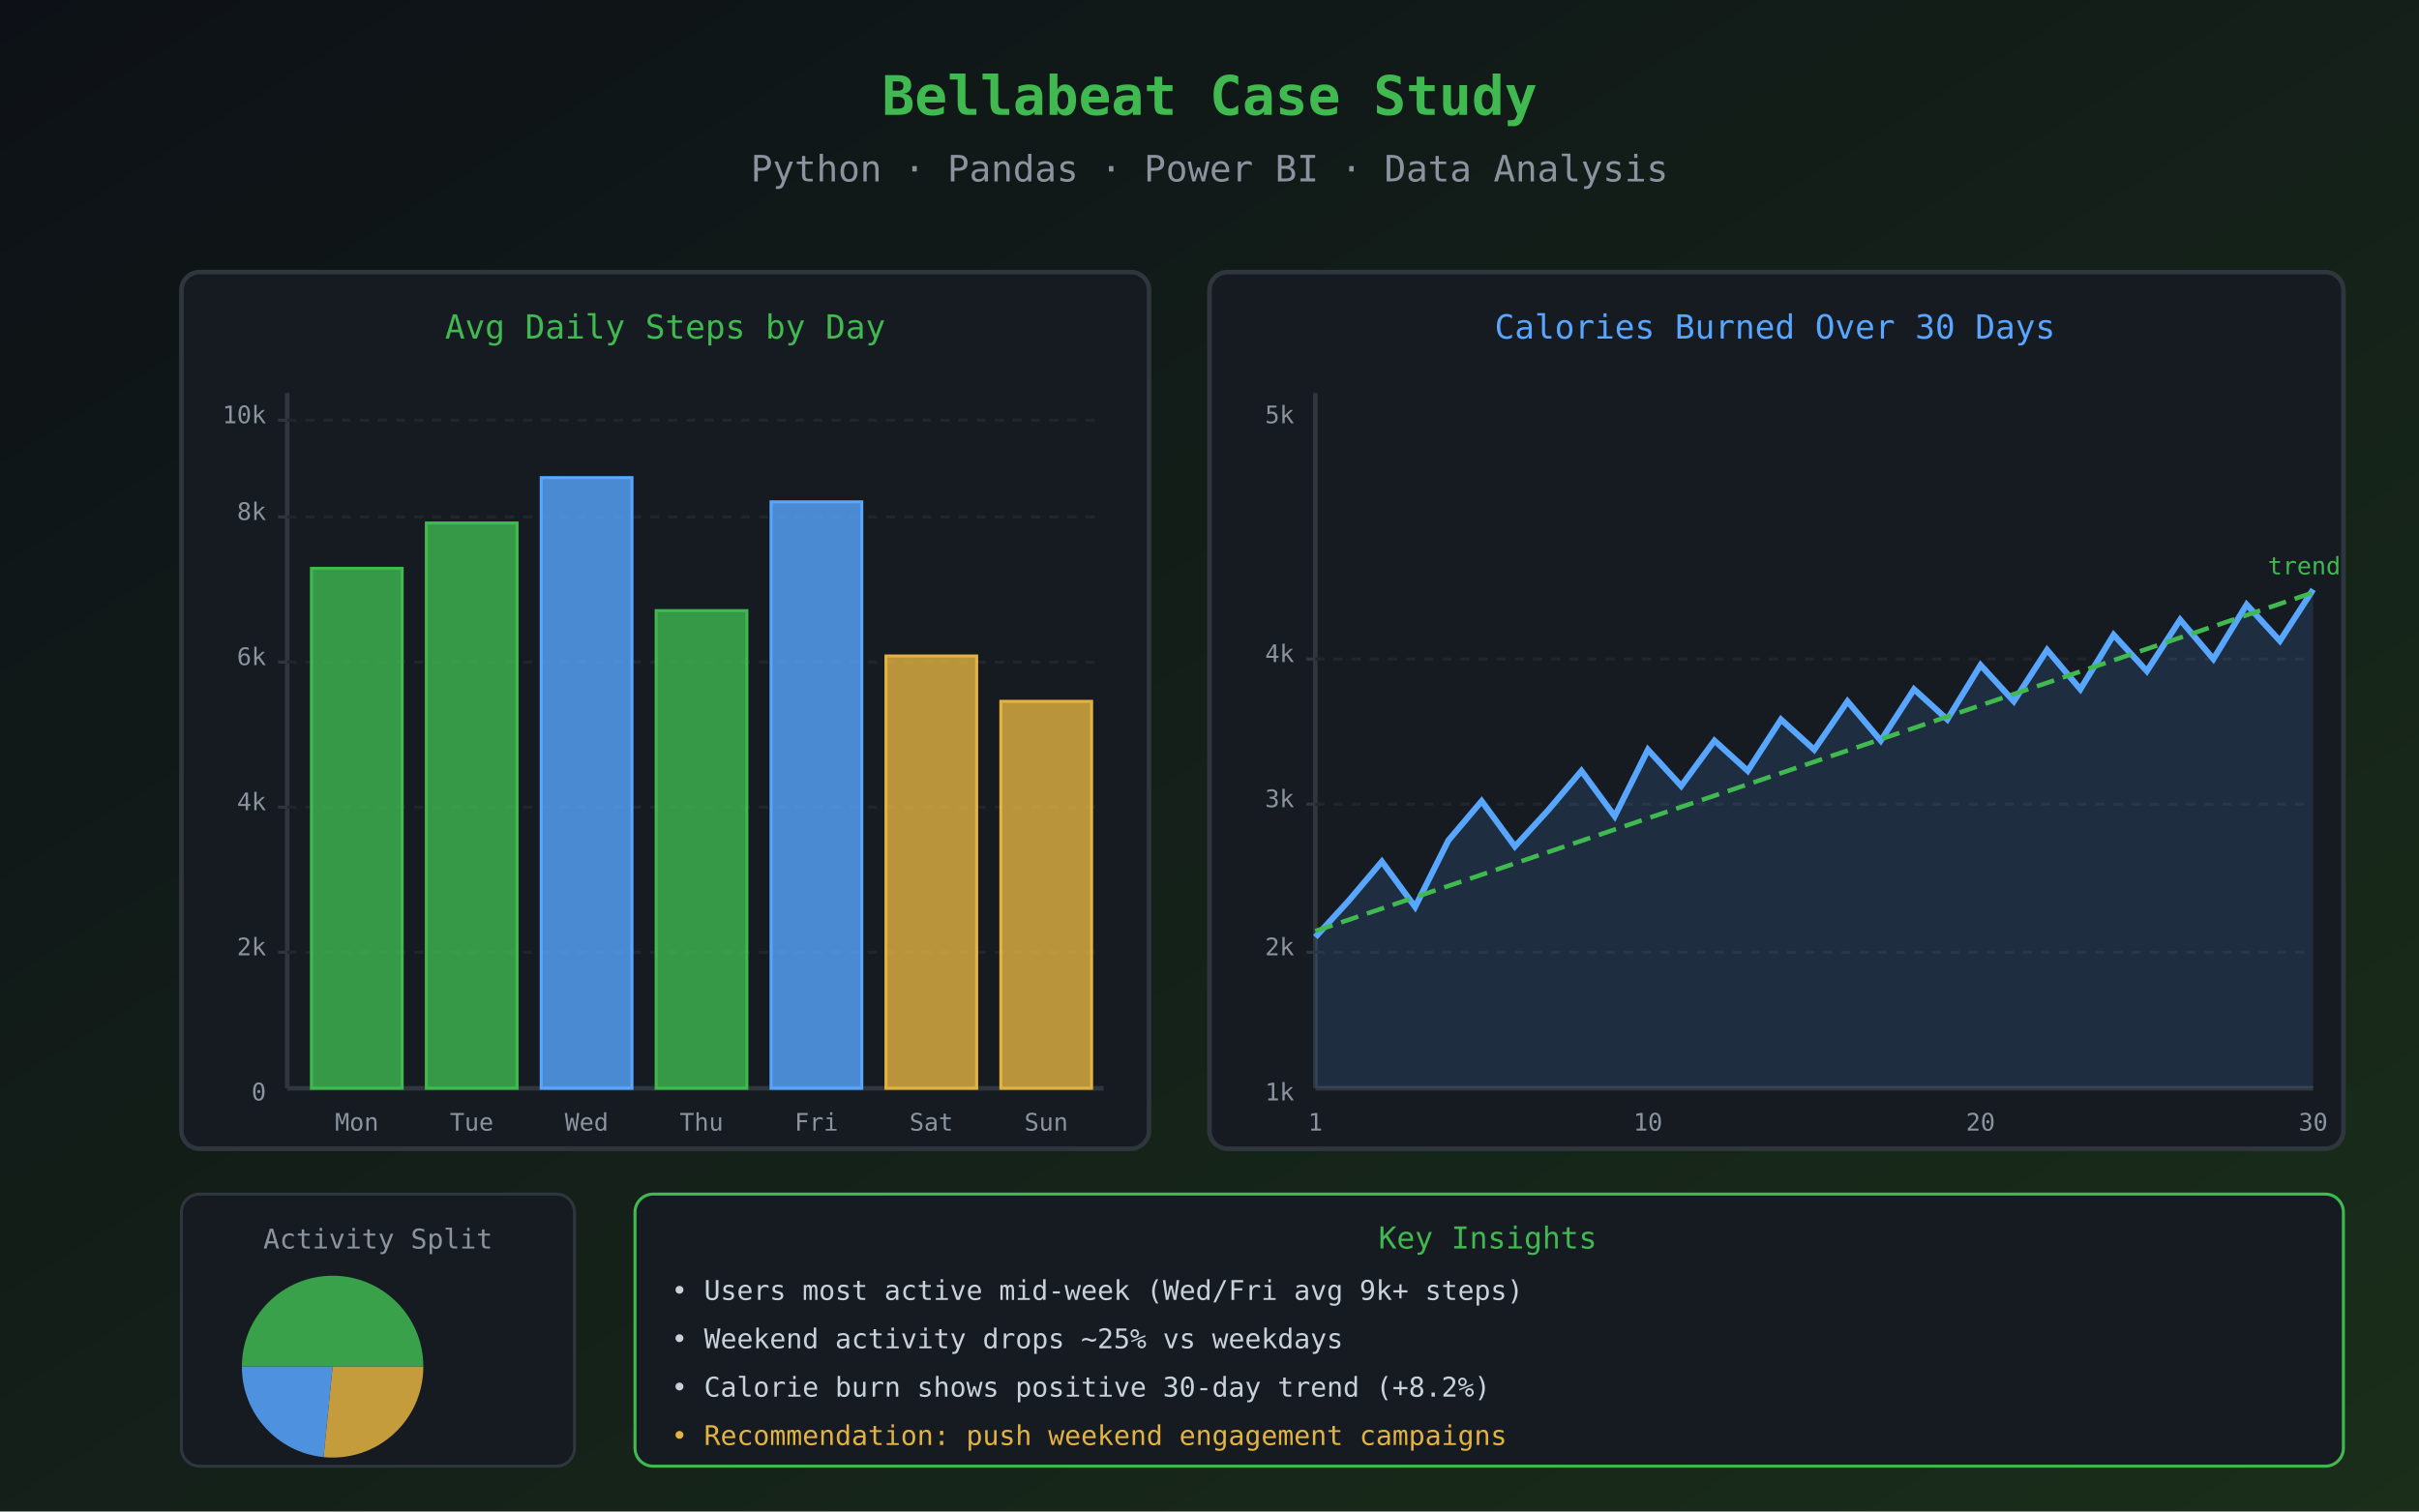
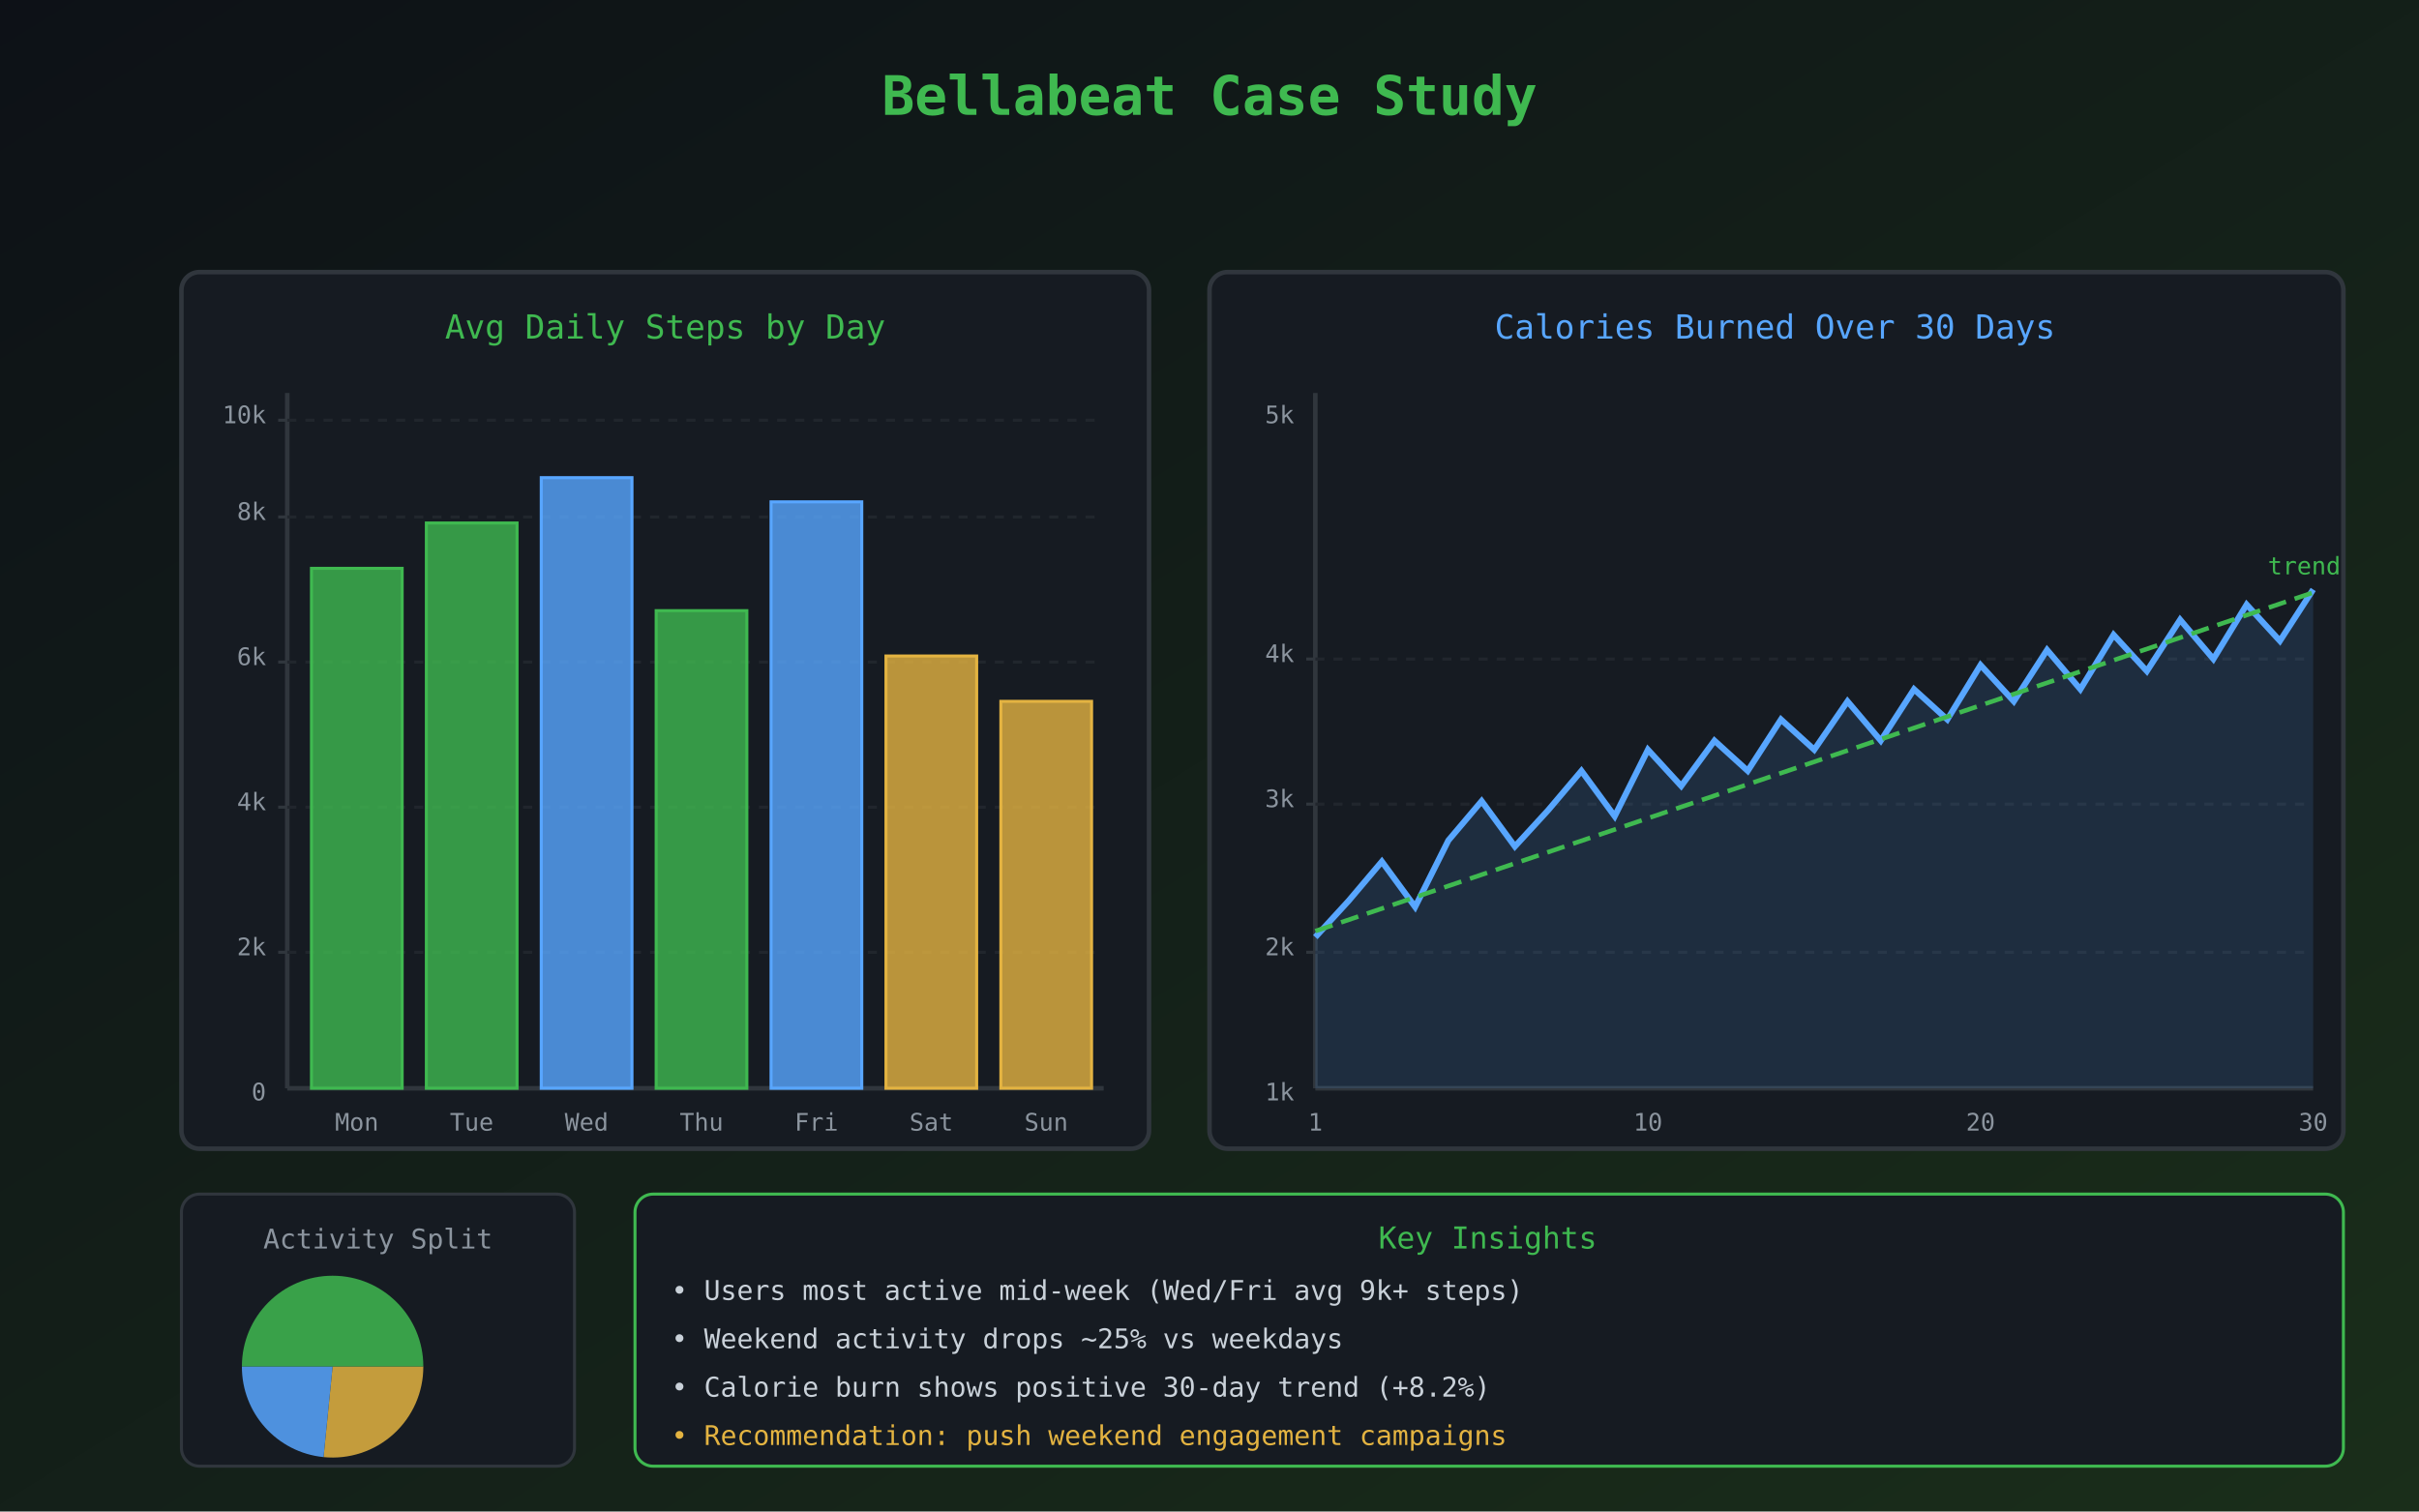
<svg xmlns="http://www.w3.org/2000/svg" viewBox="0 0 800 500" width="800" height="500">
  <defs>
    <linearGradient id="bg28" x1="0%" y1="0%" x2="100%" y2="100%">
      <stop offset="0%" style="stop-color:#0d1117" />
      <stop offset="100%" style="stop-color:#1a2e1a" />
    </linearGradient>
  </defs>
  <rect width="800" height="500" fill="url(#bg28)" />
  <text x="400" y="38" text-anchor="middle" font-family="monospace" font-size="18" font-weight="bold" fill="#3fb950">Bellabeat Case Study</text>
-   <text x="400" y="60" text-anchor="middle" font-family="monospace" font-size="12" fill="#8b949e">Python · Pandas · Power BI · Data Analysis</text>
  <rect x="60" y="90" width="320" height="290" rx="6" fill="#161b22" stroke="#30363d" stroke-width="1.5" />
  <text x="220" y="112" text-anchor="middle" font-family="monospace" font-size="11" fill="#3fb950">Avg Daily Steps by Day</text>
  <line x1="95" y1="130" x2="95" y2="360" stroke="#30363d" stroke-width="1.5" />
  <line x1="95" y1="360" x2="365" y2="360" stroke="#30363d" stroke-width="1.5" />
  <text x="88" y="364" text-anchor="end" font-family="monospace" font-size="8" fill="#8b949e">0</text>
  <text x="88" y="316" text-anchor="end" font-family="monospace" font-size="8" fill="#8b949e">2k</text>
  <line x1="92" y1="315" x2="95" y2="315" stroke="#30363d" stroke-width="1" />
  <text x="88" y="268" text-anchor="end" font-family="monospace" font-size="8" fill="#8b949e">4k</text>
  <line x1="92" y1="267" x2="95" y2="267" stroke="#30363d" stroke-width="1" />
  <text x="88" y="220" text-anchor="end" font-family="monospace" font-size="8" fill="#8b949e">6k</text>
  <line x1="92" y1="219" x2="95" y2="219" stroke="#30363d" stroke-width="1" />
  <text x="88" y="172" text-anchor="end" font-family="monospace" font-size="8" fill="#8b949e">8k</text>
  <line x1="92" y1="171" x2="95" y2="171" stroke="#30363d" stroke-width="1" />
  <text x="88" y="140" text-anchor="end" font-family="monospace" font-size="8" fill="#8b949e">10k</text>
  <line x1="92" y1="139" x2="95" y2="139" stroke="#30363d" stroke-width="1" />
  <line x1="95" y1="315" x2="365" y2="315" stroke="#21262d" stroke-width="1" stroke-dasharray="3,3" />
  <line x1="95" y1="267" x2="365" y2="267" stroke="#21262d" stroke-width="1" stroke-dasharray="3,3" />
  <line x1="95" y1="219" x2="365" y2="219" stroke="#21262d" stroke-width="1" stroke-dasharray="3,3" />
  <line x1="95" y1="171" x2="365" y2="171" stroke="#21262d" stroke-width="1" stroke-dasharray="3,3" />
  <line x1="95" y1="139" x2="365" y2="139" stroke="#21262d" stroke-width="1" stroke-dasharray="3,3" />
  <rect x="103" y="188" width="30" height="172" fill="#3fb950cc" stroke="#3fb950" stroke-width="1" />
  <text x="118" y="374" text-anchor="middle" font-family="monospace" font-size="8" fill="#8b949e">Mon</text>
  <rect x="141" y="173" width="30" height="187" fill="#3fb950cc" stroke="#3fb950" stroke-width="1" />
  <text x="156" y="374" text-anchor="middle" font-family="monospace" font-size="8" fill="#8b949e">Tue</text>
  <rect x="179" y="158" width="30" height="202" fill="#58a6ffcc" stroke="#58a6ff" stroke-width="1" />
  <text x="194" y="374" text-anchor="middle" font-family="monospace" font-size="8" fill="#8b949e">Wed</text>
  <rect x="217" y="202" width="30" height="158" fill="#3fb950cc" stroke="#3fb950" stroke-width="1" />
  <text x="232" y="374" text-anchor="middle" font-family="monospace" font-size="8" fill="#8b949e">Thu</text>
  <rect x="255" y="166" width="30" height="194" fill="#58a6ffcc" stroke="#58a6ff" stroke-width="1" />
  <text x="270" y="374" text-anchor="middle" font-family="monospace" font-size="8" fill="#8b949e">Fri</text>
  <rect x="293" y="217" width="30" height="143" fill="#e3b341cc" stroke="#e3b341" stroke-width="1" />
  <text x="308" y="374" text-anchor="middle" font-family="monospace" font-size="8" fill="#8b949e">Sat</text>
  <rect x="331" y="232" width="30" height="128" fill="#e3b341cc" stroke="#e3b341" stroke-width="1" />
  <text x="346" y="374" text-anchor="middle" font-family="monospace" font-size="8" fill="#8b949e">Sun</text>
  <rect x="400" y="90" width="375" height="290" rx="6" fill="#161b22" stroke="#30363d" stroke-width="1.5" />
  <text x="587" y="112" text-anchor="middle" font-family="monospace" font-size="11" fill="#58a6ff">Calories Burned Over 30 Days</text>
  <line x1="435" y1="130" x2="435" y2="360" stroke="#30363d" stroke-width="1.5" />
  <line x1="435" y1="360" x2="765" y2="360" stroke="#30363d" stroke-width="1.5" />
  <text x="428" y="364" text-anchor="end" font-family="monospace" font-size="8" fill="#8b949e">1k</text>
  <text x="428" y="316" text-anchor="end" font-family="monospace" font-size="8" fill="#8b949e">2k</text>
  <line x1="432" y1="315" x2="435" y2="315" stroke="#30363d" stroke-width="1" />
  <text x="428" y="267" text-anchor="end" font-family="monospace" font-size="8" fill="#8b949e">3k</text>
  <line x1="432" y1="266" x2="435" y2="266" stroke="#30363d" stroke-width="1" />
  <text x="428" y="219" text-anchor="end" font-family="monospace" font-size="8" fill="#8b949e">4k</text>
  <line x1="432" y1="218" x2="435" y2="218" stroke="#30363d" stroke-width="1" />
  <text x="428" y="140" text-anchor="end" font-family="monospace" font-size="8" fill="#8b949e">5k</text>
  <line x1="435" y1="315" x2="765" y2="315" stroke="#21262d" stroke-width="1" stroke-dasharray="3,3" />
  <line x1="435" y1="266" x2="765" y2="266" stroke="#21262d" stroke-width="1" stroke-dasharray="3,3" />
  <line x1="435" y1="218" x2="765" y2="218" stroke="#21262d" stroke-width="1" stroke-dasharray="3,3" />
  <text x="435" y="374" text-anchor="middle" font-family="monospace" font-size="8" fill="#8b949e">1</text>
  <text x="545" y="374" text-anchor="middle" font-family="monospace" font-size="8" fill="#8b949e">10</text>
  <text x="655" y="374" text-anchor="middle" font-family="monospace" font-size="8" fill="#8b949e">20</text>
  <text x="765" y="374" text-anchor="middle" font-family="monospace" font-size="8" fill="#8b949e">30</text>
  <polyline points="435,310 446,298 457,285 468,300 479,278 490,265 501,280 512,268 523,255 534,270 545,248 556,260 567,245 578,255 589,238 600,248 611,232 622,245 633,228 644,238 655,220 666,232 677,215 688,228 699,210 710,222 721,205 732,218 743,200 754,212 765,195" fill="none" stroke="#58a6ff" stroke-width="2" />
  <polygon points="435,310 446,298 457,285 468,300 479,278 490,265 501,280 512,268 523,255 534,270 545,248 556,260 567,245 578,255 589,238 600,248 611,232 622,245 633,228 644,238 655,220 666,232 677,215 688,228 699,210 710,222 721,205 732,218 743,200 754,212 765,195 765,360 435,360" fill="#58a6ff22" />
  <line x1="435" y1="308" x2="765" y2="196" stroke="#3fb950" stroke-width="1.5" stroke-dasharray="6,3" />
  <text x="750" y="190" font-family="monospace" font-size="8" fill="#3fb950">trend</text>
  <rect x="60" y="395" width="130" height="90" rx="6" fill="#161b22" stroke="#30363d" stroke-width="1" />
  <text x="125" y="413" text-anchor="middle" font-family="monospace" font-size="9" fill="#8b949e">Activity Split</text>
  <path d="M110,452 L140,452 A30,30 0 0,1 107,482 Z" fill="#e3b341" opacity="0.85" />
  <path d="M110,452 L107,482 A30,30 0 0,1 80,452 Z" fill="#58a6ff" opacity="0.85" />
  <path d="M110,452 L80,452 A30,30 0 0,1 140,452 Z" fill="#3fb950" opacity="0.85" />
  <rect x="210" y="395" width="565" height="90" rx="6" fill="#161b22" stroke="#3fb950" stroke-width="1" />
  <text x="492" y="413" text-anchor="middle" font-family="monospace" font-size="10" fill="#3fb950">Key Insights</text>
  <text x="222" y="430" font-family="monospace" font-size="9" fill="#c9d1d9">• Users most active mid-week (Wed/Fri avg 9k+ steps)</text>
  <text x="222" y="446" font-family="monospace" font-size="9" fill="#c9d1d9">• Weekend activity drops ~25% vs weekdays</text>
  <text x="222" y="462" font-family="monospace" font-size="9" fill="#c9d1d9">• Calorie burn shows positive 30-day trend (+8.2%)</text>
  <text x="222" y="478" font-family="monospace" font-size="9" fill="#e3b341">• Recommendation: push weekend engagement campaigns</text>
</svg>
